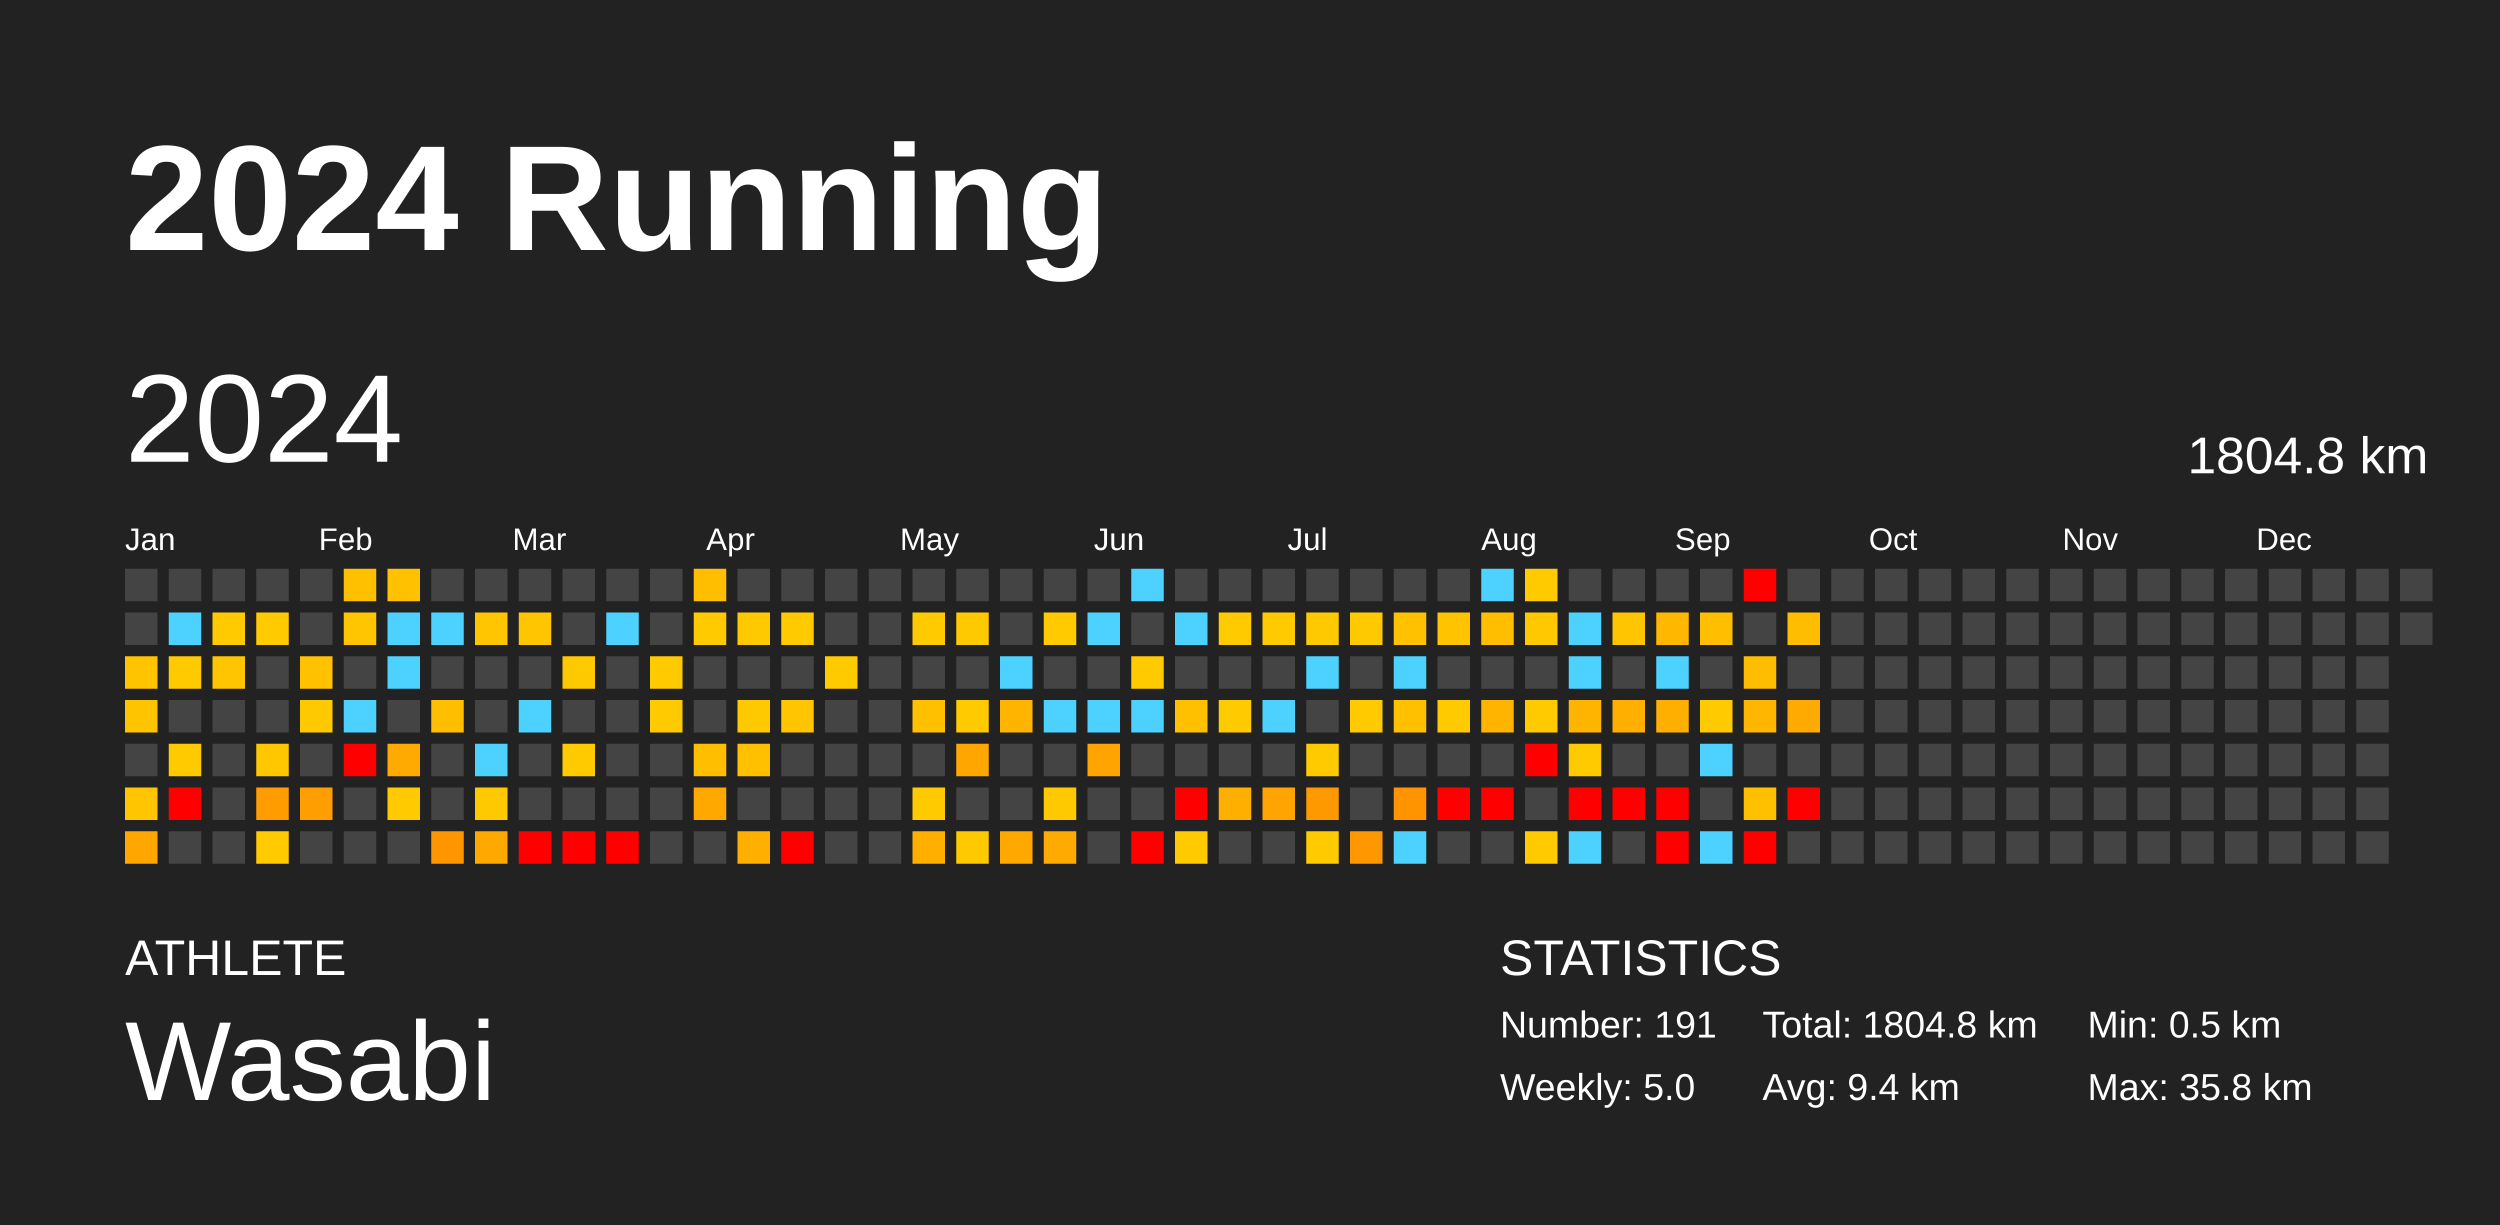
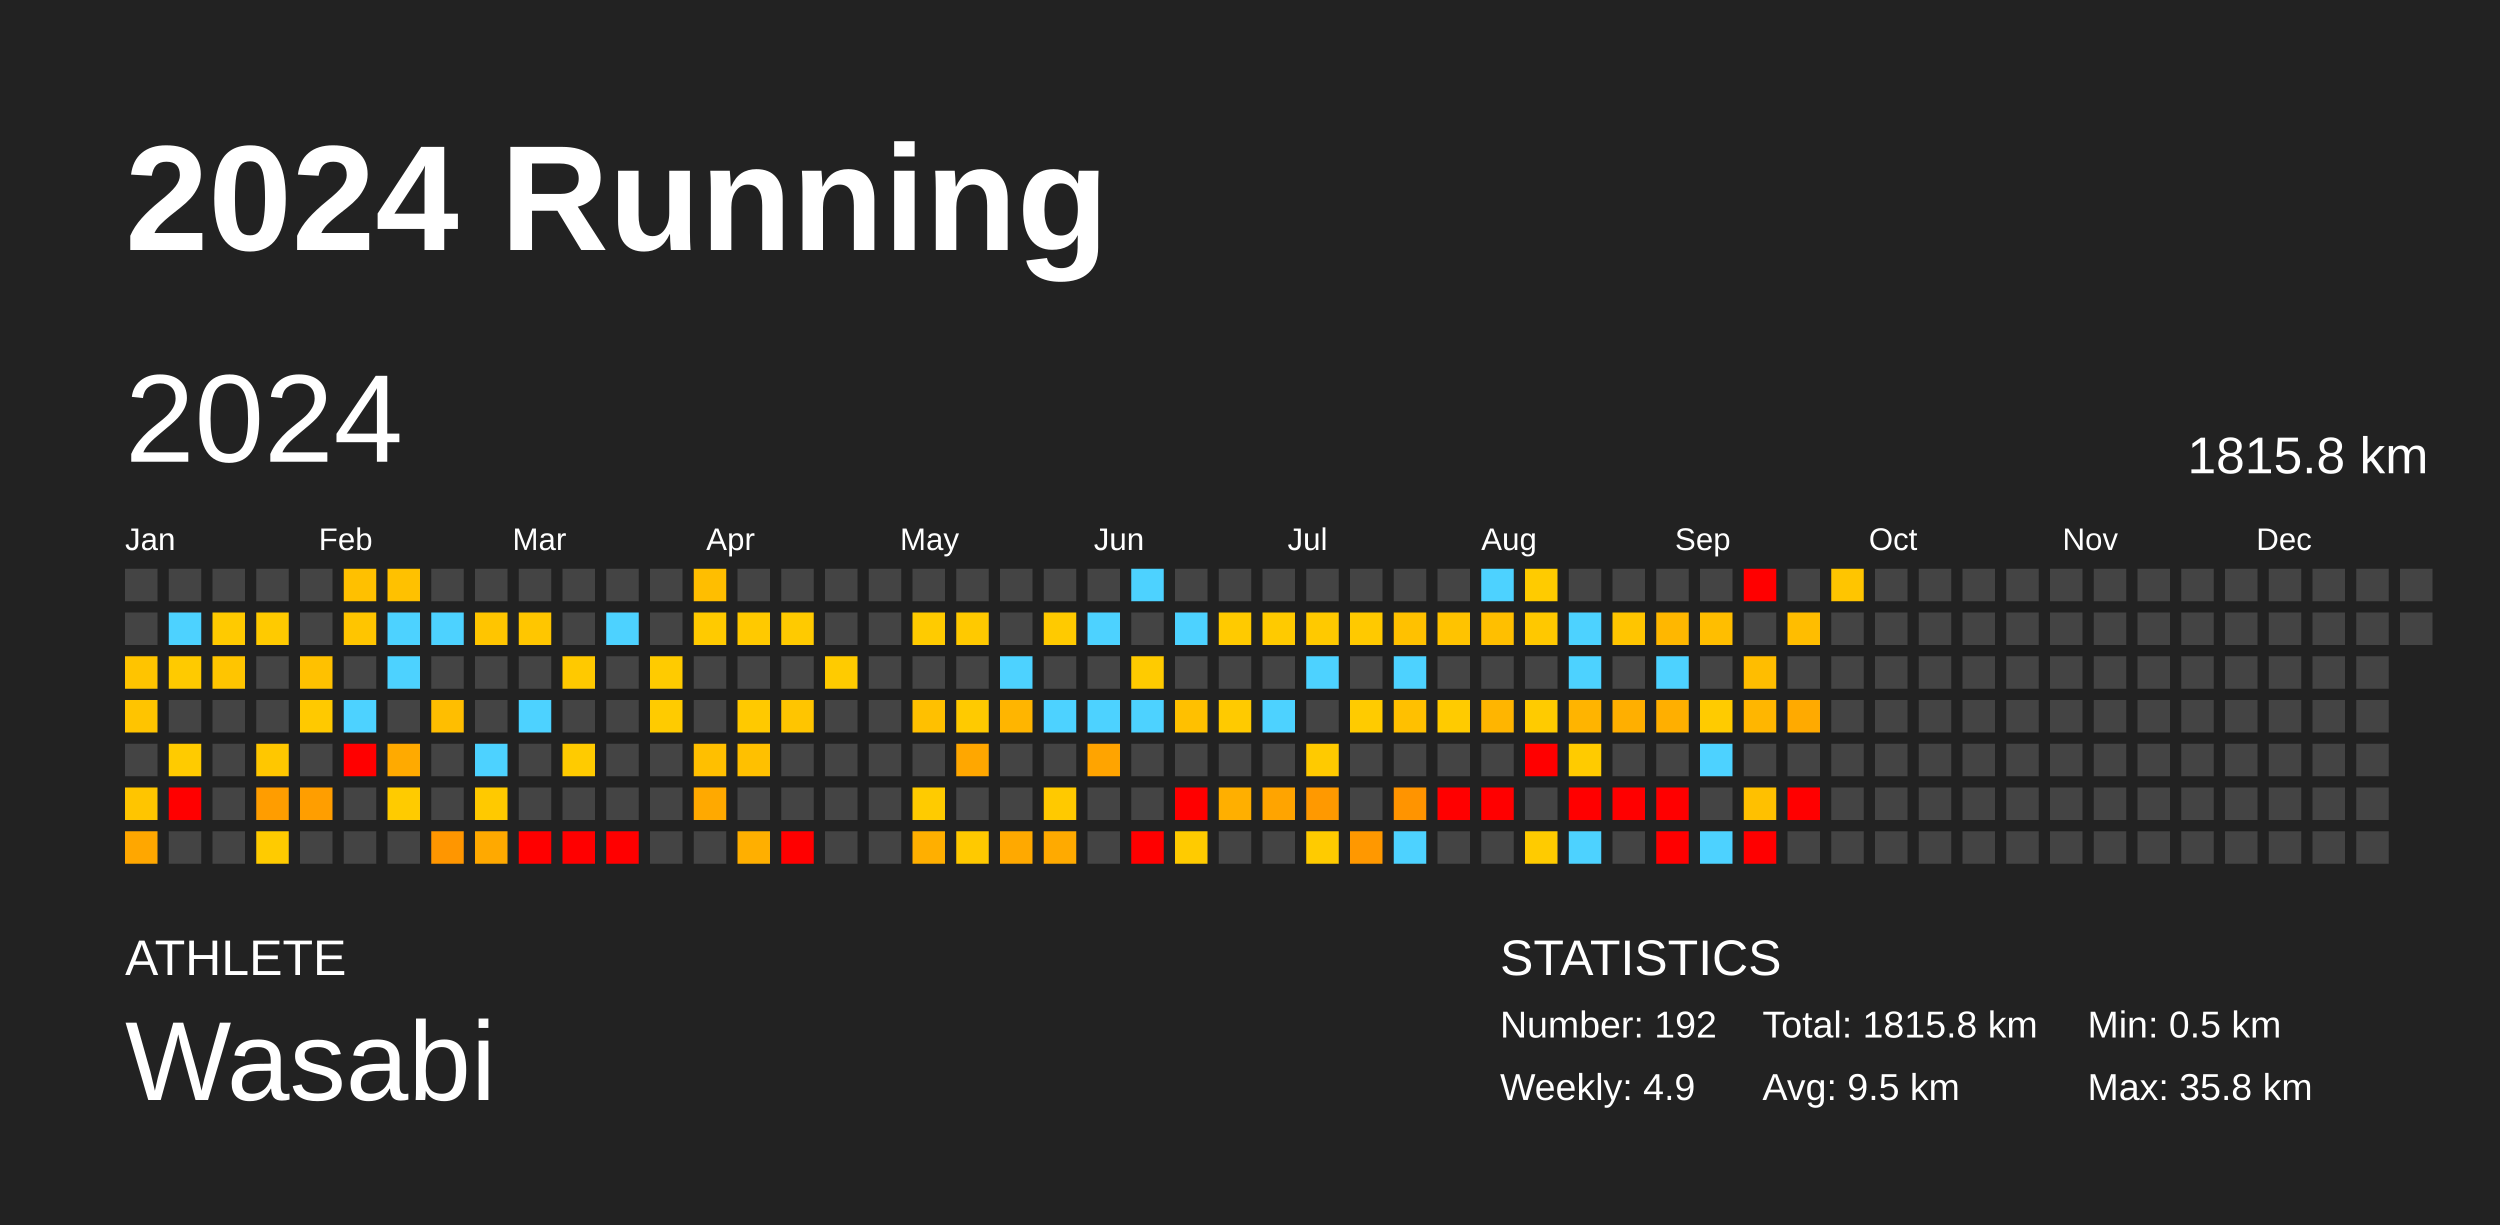
<svg xmlns="http://www.w3.org/2000/svg" baseProfile="full" height="98mm" version="1.1" viewBox="0,0,200,98" width="200mm">
  <defs />
  <rect fill="#222222" height="98" width="200" x="0" y="0" />
  <text fill="#FFFFFF" style="font-size:12px; font-family:Arial; font-weight:bold;" x="10" y="20">2024 Running</text>
  <text fill="#FFFFFF" style="font-size:4px; font-family:Arial" x="10" y="78">ATHLETE</text>
  <text fill="#FFFFFF" style="font-size:9px; font-family:Arial" x="10" y="88">Wasabi</text>
  <text fill="#FFFFFF" style="font-size:4px; font-family:Arial" x="120" y="78">STATISTICS</text>
-   <text fill="#FFFFFF" style="font-size:3px; font-family:Arial" x="120" y="83">Number: 191</text>
-   <text fill="#FFFFFF" style="font-size:3px; font-family:Arial" x="120" y="88">Weekly: 5.0</text>
-   <text fill="#FFFFFF" style="font-size:3px; font-family:Arial" x="141" y="83">Total: 1804.8 km</text>
-   <text fill="#FFFFFF" style="font-size:3px; font-family:Arial" x="141" y="88">Avg: 9.4 km</text>
+   <text fill="#FFFFFF" style="font-size:3px; font-family:Arial" x="120" y="83">Number: 192</text>
+   <text fill="#FFFFFF" style="font-size:3px; font-family:Arial" x="120" y="88">Weekly: 4.9</text>
+   <text fill="#FFFFFF" style="font-size:3px; font-family:Arial" x="141" y="83">Total: 1815.8 km</text>
+   <text fill="#FFFFFF" style="font-size:3px; font-family:Arial" x="141" y="88">Avg: 9.5 km</text>
  <text fill="#FFFFFF" style="font-size:3px; font-family:Arial" x="167" y="83">Min: 0.5 km</text>
  <text fill="#FFFFFF" style="font-size:3px; font-family:Arial" x="167" y="88">Max: 35.8 km</text>
  <text dominant-baseline="hanging" fill="#FFFFFF" style="font-size:10.0px; font-family:Arial;" x="10" y="30">2024</text>
-   <text dominant-baseline="hanging" fill="#FFFFFF" style="font-size:4.125px; font-family:Arial;" x="175" y="35">1804.8 km</text>
+   <text dominant-baseline="hanging" fill="#FFFFFF" style="font-size:4.125px; font-family:Arial;" x="175" y="35">1815.8 km</text>
  <text fill="#FFFFFF" style="font-size:2.5px; font-family:Arial" x="10.0" y="44">Jan</text>
  <text fill="#FFFFFF" style="font-size:2.5px; font-family:Arial" x="25.5" y="44">Feb</text>
  <text fill="#FFFFFF" style="font-size:2.5px; font-family:Arial" x="41.0" y="44">Mar</text>
  <text fill="#FFFFFF" style="font-size:2.5px; font-family:Arial" x="56.5" y="44">Apr</text>
  <text fill="#FFFFFF" style="font-size:2.5px; font-family:Arial" x="72.0" y="44">May</text>
  <text fill="#FFFFFF" style="font-size:2.5px; font-family:Arial" x="87.5" y="44">Jun</text>
  <text fill="#FFFFFF" style="font-size:2.5px; font-family:Arial" x="103.0" y="44">Jul</text>
  <text fill="#FFFFFF" style="font-size:2.5px; font-family:Arial" x="118.5" y="44">Aug</text>
  <text fill="#FFFFFF" style="font-size:2.5px; font-family:Arial" x="134.0" y="44">Sep</text>
  <text fill="#FFFFFF" style="font-size:2.5px; font-family:Arial" x="149.5" y="44">Oct</text>
  <text fill="#FFFFFF" style="font-size:2.5px; font-family:Arial" x="165.0" y="44">Nov</text>
  <text fill="#FFFFFF" style="font-size:2.5px; font-family:Arial" x="180.5" y="44">Dec</text>
  <rect fill="#444444" height="2.6" width="2.6" x="10.0" y="45.5" />
  <rect fill="#444444" height="2.6" width="2.6" x="10.0" y="49.0" />
  <rect fill="#ffc400" height="2.6" width="2.6" x="10.0" y="52.5" />
  <rect fill="#ffc400" height="2.6" width="2.6" x="10.0" y="56.0" />
  <rect fill="#444444" height="2.6" width="2.6" x="10.0" y="59.5" />
  <rect fill="#ffc500" height="2.6" width="2.6" x="10.0" y="63.0" />
  <rect fill="#ffa700" height="2.6" width="2.6" x="10.0" y="66.5" />
  <rect fill="#444444" height="2.6" width="2.6" x="13.5" y="45.5" />
  <rect fill="#4dd2ff" height="2.6" width="2.6" x="13.5" y="49.0" />
  <rect fill="#ffca00" height="2.6" width="2.6" x="13.5" y="52.5" />
  <rect fill="#444444" height="2.6" width="2.6" x="13.5" y="56.0" />
  <rect fill="#ffcb00" height="2.6" width="2.6" x="13.5" y="59.5" />
  <rect fill="red" height="2.6" width="2.6" x="13.5" y="63.0" />
  <rect fill="#444444" height="2.6" width="2.6" x="13.5" y="66.5" />
  <rect fill="#444444" height="2.6" width="2.6" x="17.0" y="45.5" />
  <rect fill="#ffca00" height="2.6" width="2.6" x="17.0" y="49.0" />
  <rect fill="#ffc500" height="2.6" width="2.6" x="17.0" y="52.5" />
  <rect fill="#444444" height="2.6" width="2.6" x="17.0" y="56.0" />
  <rect fill="#444444" height="2.6" width="2.6" x="17.0" y="59.5" />
  <rect fill="#444444" height="2.6" width="2.6" x="17.0" y="63.0" />
  <rect fill="#444444" height="2.6" width="2.6" x="17.0" y="66.5" />
  <rect fill="#444444" height="2.6" width="2.6" x="20.5" y="45.5" />
  <rect fill="#ffca00" height="2.6" width="2.6" x="20.5" y="49.0" />
  <rect fill="#444444" height="2.6" width="2.6" x="20.5" y="52.5" />
  <rect fill="#444444" height="2.6" width="2.6" x="20.5" y="56.0" />
  <rect fill="#ffc700" height="2.6" width="2.6" x="20.5" y="59.5" />
  <rect fill="#ff9d00" height="2.6" width="2.6" x="20.5" y="63.0" />
  <rect fill="#ffcb00" height="2.6" width="2.6" x="20.5" y="66.5" />
  <rect fill="#444444" height="2.6" width="2.6" x="24.0" y="45.5" />
  <rect fill="#444444" height="2.6" width="2.6" x="24.0" y="49.0" />
  <rect fill="#ffc100" height="2.6" width="2.6" x="24.0" y="52.5" />
  <rect fill="#ffc900" height="2.6" width="2.6" x="24.0" y="56.0" />
  <rect fill="#444444" height="2.6" width="2.6" x="24.0" y="59.5" />
  <rect fill="#ff9e00" height="2.6" width="2.6" x="24.0" y="63.0" />
  <rect fill="#444444" height="2.6" width="2.6" x="24.0" y="66.5" />
  <rect fill="#ffc000" height="2.6" width="2.6" x="27.5" y="45.5" />
  <rect fill="#ffc500" height="2.6" width="2.6" x="27.5" y="49.0" />
  <rect fill="#444444" height="2.6" width="2.6" x="27.5" y="52.5" />
  <rect fill="#4dd2ff" height="2.6" width="2.6" x="27.5" y="56.0" />
  <rect fill="red" height="2.6" width="2.6" x="27.5" y="59.5" />
  <rect fill="#444444" height="2.6" width="2.6" x="27.5" y="63.0" />
  <rect fill="#444444" height="2.6" width="2.6" x="27.5" y="66.5" />
  <rect fill="#ffc100" height="2.6" width="2.6" x="31.0" y="45.5" />
  <rect fill="#4dd2ff" height="2.6" width="2.6" x="31.0" y="49.0" />
  <rect fill="#4dd2ff" height="2.6" width="2.6" x="31.0" y="52.5" />
  <rect fill="#444444" height="2.6" width="2.6" x="31.0" y="56.0" />
  <rect fill="#ffaa00" height="2.6" width="2.6" x="31.0" y="59.5" />
  <rect fill="#ffcb00" height="2.6" width="2.6" x="31.0" y="63.0" />
  <rect fill="#444444" height="2.6" width="2.6" x="31.0" y="66.5" />
  <rect fill="#444444" height="2.6" width="2.6" x="34.5" y="45.5" />
  <rect fill="#4dd2ff" height="2.6" width="2.6" x="34.5" y="49.0" />
  <rect fill="#444444" height="2.6" width="2.6" x="34.5" y="52.5" />
  <rect fill="#ffbe00" height="2.6" width="2.6" x="34.5" y="56.0" />
  <rect fill="#444444" height="2.6" width="2.6" x="34.5" y="59.5" />
  <rect fill="#444444" height="2.6" width="2.6" x="34.5" y="63.0" />
  <rect fill="#ff9600" height="2.6" width="2.6" x="34.5" y="66.5" />
  <rect fill="#444444" height="2.6" width="2.6" x="38.0" y="45.5" />
  <rect fill="#ffc500" height="2.6" width="2.6" x="38.0" y="49.0" />
  <rect fill="#444444" height="2.6" width="2.6" x="38.0" y="52.5" />
  <rect fill="#444444" height="2.6" width="2.6" x="38.0" y="56.0" />
  <rect fill="#4dd2ff" height="2.6" width="2.6" x="38.0" y="59.5" />
  <rect fill="#ffc900" height="2.6" width="2.6" x="38.0" y="63.0" />
  <rect fill="#ffa900" height="2.6" width="2.6" x="38.0" y="66.5" />
  <rect fill="#444444" height="2.6" width="2.6" x="41.5" y="45.5" />
  <rect fill="#ffc600" height="2.6" width="2.6" x="41.5" y="49.0" />
  <rect fill="#444444" height="2.6" width="2.6" x="41.5" y="52.5" />
  <rect fill="#4dd2ff" height="2.6" width="2.6" x="41.5" y="56.0" />
  <rect fill="#444444" height="2.6" width="2.6" x="41.5" y="59.5" />
  <rect fill="#444444" height="2.6" width="2.6" x="41.5" y="63.0" />
  <rect fill="red" height="2.6" width="2.6" x="41.5" y="66.5" />
  <rect fill="#444444" height="2.6" width="2.6" x="45.0" y="45.5" />
  <rect fill="#444444" height="2.6" width="2.6" x="45.0" y="49.0" />
  <rect fill="#ffc900" height="2.6" width="2.6" x="45.0" y="52.5" />
  <rect fill="#444444" height="2.6" width="2.6" x="45.0" y="56.0" />
  <rect fill="#ffcb00" height="2.6" width="2.6" x="45.0" y="59.5" />
  <rect fill="#444444" height="2.6" width="2.6" x="45.0" y="63.0" />
  <rect fill="red" height="2.6" width="2.6" x="45.0" y="66.5" />
  <rect fill="#444444" height="2.6" width="2.6" x="48.5" y="45.5" />
  <rect fill="#4dd2ff" height="2.6" width="2.6" x="48.5" y="49.0" />
  <rect fill="#444444" height="2.6" width="2.6" x="48.5" y="52.5" />
  <rect fill="#444444" height="2.6" width="2.6" x="48.5" y="56.0" />
  <rect fill="#444444" height="2.6" width="2.6" x="48.5" y="59.5" />
  <rect fill="#444444" height="2.6" width="2.6" x="48.5" y="63.0" />
  <rect fill="red" height="2.6" width="2.6" x="48.5" y="66.5" />
  <rect fill="#444444" height="2.6" width="2.6" x="52.0" y="45.5" />
  <rect fill="#444444" height="2.6" width="2.6" x="52.0" y="49.0" />
  <rect fill="#ffcb00" height="2.6" width="2.6" x="52.0" y="52.5" />
  <rect fill="#ffcb00" height="2.6" width="2.6" x="52.0" y="56.0" />
  <rect fill="#444444" height="2.6" width="2.6" x="52.0" y="59.5" />
  <rect fill="#444444" height="2.6" width="2.6" x="52.0" y="63.0" />
  <rect fill="#444444" height="2.6" width="2.6" x="52.0" y="66.5" />
  <rect fill="#ffbe00" height="2.6" width="2.6" x="55.5" y="45.5" />
  <rect fill="#ffca00" height="2.6" width="2.6" x="55.5" y="49.0" />
  <rect fill="#444444" height="2.6" width="2.6" x="55.5" y="52.5" />
  <rect fill="#444444" height="2.6" width="2.6" x="55.5" y="56.0" />
  <rect fill="#ffbf00" height="2.6" width="2.6" x="55.5" y="59.5" />
  <rect fill="#ffa900" height="2.6" width="2.6" x="55.5" y="63.0" />
  <rect fill="#444444" height="2.6" width="2.6" x="55.5" y="66.5" />
  <rect fill="#444444" height="2.6" width="2.6" x="59.0" y="45.5" />
  <rect fill="#ffc900" height="2.6" width="2.6" x="59.0" y="49.0" />
  <rect fill="#444444" height="2.6" width="2.6" x="59.0" y="52.5" />
  <rect fill="#ffc900" height="2.6" width="2.6" x="59.0" y="56.0" />
  <rect fill="#ffc000" height="2.6" width="2.6" x="59.0" y="59.5" />
  <rect fill="#444444" height="2.6" width="2.6" x="59.0" y="63.0" />
  <rect fill="#ffaf00" height="2.6" width="2.6" x="59.0" y="66.5" />
  <rect fill="#444444" height="2.6" width="2.6" x="62.5" y="45.5" />
  <rect fill="#ffca00" height="2.6" width="2.6" x="62.5" y="49.0" />
  <rect fill="#444444" height="2.6" width="2.6" x="62.5" y="52.5" />
  <rect fill="#ffc500" height="2.6" width="2.6" x="62.5" y="56.0" />
  <rect fill="#444444" height="2.6" width="2.6" x="62.5" y="59.5" />
  <rect fill="#444444" height="2.6" width="2.6" x="62.5" y="63.0" />
  <rect fill="red" height="2.6" width="2.6" x="62.5" y="66.5" />
  <rect fill="#444444" height="2.6" width="2.6" x="66.0" y="45.5" />
  <rect fill="#444444" height="2.6" width="2.6" x="66.0" y="49.0" />
  <rect fill="#ffcb00" height="2.6" width="2.6" x="66.0" y="52.5" />
  <rect fill="#444444" height="2.6" width="2.6" x="66.0" y="56.0" />
  <rect fill="#444444" height="2.6" width="2.6" x="66.0" y="59.5" />
  <rect fill="#444444" height="2.6" width="2.6" x="66.0" y="63.0" />
  <rect fill="#444444" height="2.6" width="2.6" x="66.0" y="66.5" />
  <rect fill="#444444" height="2.6" width="2.6" x="69.5" y="45.5" />
  <rect fill="#444444" height="2.6" width="2.6" x="69.5" y="49.0" />
  <rect fill="#444444" height="2.6" width="2.6" x="69.5" y="52.5" />
  <rect fill="#444444" height="2.6" width="2.6" x="69.5" y="56.0" />
  <rect fill="#444444" height="2.6" width="2.6" x="69.5" y="59.5" />
  <rect fill="#444444" height="2.6" width="2.6" x="69.5" y="63.0" />
  <rect fill="#444444" height="2.6" width="2.6" x="69.5" y="66.5" />
  <rect fill="#444444" height="2.6" width="2.6" x="73.0" y="45.5" />
  <rect fill="#ffcb00" height="2.6" width="2.6" x="73.0" y="49.0" />
  <rect fill="#444444" height="2.6" width="2.6" x="73.0" y="52.5" />
  <rect fill="#ffc000" height="2.6" width="2.6" x="73.0" y="56.0" />
  <rect fill="#444444" height="2.6" width="2.6" x="73.0" y="59.5" />
  <rect fill="#ffcb00" height="2.6" width="2.6" x="73.0" y="63.0" />
  <rect fill="#ffaf00" height="2.6" width="2.6" x="73.0" y="66.5" />
  <rect fill="#444444" height="2.6" width="2.6" x="76.5" y="45.5" />
  <rect fill="#ffc900" height="2.6" width="2.6" x="76.5" y="49.0" />
  <rect fill="#444444" height="2.6" width="2.6" x="76.5" y="52.5" />
  <rect fill="#ffca00" height="2.6" width="2.6" x="76.5" y="56.0" />
  <rect fill="#ffa700" height="2.6" width="2.6" x="76.5" y="59.5" />
  <rect fill="#444444" height="2.6" width="2.6" x="76.5" y="63.0" />
  <rect fill="#ffc900" height="2.6" width="2.6" x="76.5" y="66.5" />
  <rect fill="#444444" height="2.6" width="2.6" x="80.0" y="45.5" />
  <rect fill="#444444" height="2.6" width="2.6" x="80.0" y="49.0" />
  <rect fill="#4dd2ff" height="2.6" width="2.6" x="80.0" y="52.5" />
  <rect fill="#ffb500" height="2.6" width="2.6" x="80.0" y="56.0" />
  <rect fill="#444444" height="2.6" width="2.6" x="80.0" y="59.5" />
  <rect fill="#444444" height="2.6" width="2.6" x="80.0" y="63.0" />
  <rect fill="#ffa900" height="2.6" width="2.6" x="80.0" y="66.5" />
  <rect fill="#444444" height="2.6" width="2.6" x="83.5" y="45.5" />
  <rect fill="#ffca00" height="2.6" width="2.6" x="83.5" y="49.0" />
  <rect fill="#444444" height="2.6" width="2.6" x="83.5" y="52.5" />
  <rect fill="#4dd2ff" height="2.6" width="2.6" x="83.5" y="56.0" />
  <rect fill="#444444" height="2.6" width="2.6" x="83.5" y="59.5" />
  <rect fill="#ffc900" height="2.6" width="2.6" x="83.5" y="63.0" />
  <rect fill="#ffaa00" height="2.6" width="2.6" x="83.5" y="66.5" />
  <rect fill="#444444" height="2.6" width="2.6" x="87.0" y="45.5" />
  <rect fill="#4dd2ff" height="2.6" width="2.6" x="87.0" y="49.0" />
  <rect fill="#444444" height="2.6" width="2.6" x="87.0" y="52.5" />
  <rect fill="#4dd2ff" height="2.6" width="2.6" x="87.0" y="56.0" />
  <rect fill="#ffa400" height="2.6" width="2.6" x="87.0" y="59.5" />
  <rect fill="#444444" height="2.6" width="2.6" x="87.0" y="63.0" />
  <rect fill="#444444" height="2.6" width="2.6" x="87.0" y="66.5" />
  <rect fill="#4dd2ff" height="2.6" width="2.6" x="90.5" y="45.5" />
  <rect fill="#444444" height="2.6" width="2.6" x="90.5" y="49.0" />
  <rect fill="#ffcb00" height="2.6" width="2.6" x="90.5" y="52.5" />
  <rect fill="#4dd2ff" height="2.6" width="2.6" x="90.5" y="56.0" />
  <rect fill="#444444" height="2.6" width="2.6" x="90.5" y="59.5" />
  <rect fill="#444444" height="2.6" width="2.6" x="90.5" y="63.0" />
  <rect fill="red" height="2.6" width="2.6" x="90.5" y="66.5" />
  <rect fill="#444444" height="2.6" width="2.6" x="94.0" y="45.5" />
  <rect fill="#4dd2ff" height="2.6" width="2.6" x="94.0" y="49.0" />
  <rect fill="#444444" height="2.6" width="2.6" x="94.0" y="52.5" />
  <rect fill="#ffc000" height="2.6" width="2.6" x="94.0" y="56.0" />
  <rect fill="#444444" height="2.6" width="2.6" x="94.0" y="59.5" />
  <rect fill="red" height="2.6" width="2.6" x="94.0" y="63.0" />
  <rect fill="#ffcb00" height="2.6" width="2.6" x="94.0" y="66.5" />
  <rect fill="#444444" height="2.6" width="2.6" x="97.5" y="45.5" />
  <rect fill="#ffca00" height="2.6" width="2.6" x="97.5" y="49.0" />
  <rect fill="#444444" height="2.6" width="2.6" x="97.5" y="52.5" />
  <rect fill="#ffca00" height="2.6" width="2.6" x="97.5" y="56.0" />
  <rect fill="#444444" height="2.6" width="2.6" x="97.5" y="59.5" />
  <rect fill="#ffaf00" height="2.6" width="2.6" x="97.5" y="63.0" />
  <rect fill="#444444" height="2.6" width="2.6" x="97.5" y="66.5" />
  <rect fill="#444444" height="2.6" width="2.6" x="101.0" y="45.5" />
  <rect fill="#ffca00" height="2.6" width="2.6" x="101.0" y="49.0" />
  <rect fill="#444444" height="2.6" width="2.6" x="101.0" y="52.5" />
  <rect fill="#4dd2ff" height="2.6" width="2.6" x="101.0" y="56.0" />
  <rect fill="#444444" height="2.6" width="2.6" x="101.0" y="59.5" />
  <rect fill="#ffa400" height="2.6" width="2.6" x="101.0" y="63.0" />
  <rect fill="#444444" height="2.6" width="2.6" x="101.0" y="66.5" />
  <rect fill="#444444" height="2.6" width="2.6" x="104.5" y="45.5" />
  <rect fill="#ffc900" height="2.6" width="2.6" x="104.5" y="49.0" />
  <rect fill="#4dd2ff" height="2.6" width="2.6" x="104.5" y="52.5" />
  <rect fill="#444444" height="2.6" width="2.6" x="104.5" y="56.0" />
  <rect fill="#ffca00" height="2.6" width="2.6" x="104.5" y="59.5" />
  <rect fill="#ff9900" height="2.6" width="2.6" x="104.5" y="63.0" />
  <rect fill="#ffcb00" height="2.6" width="2.6" x="104.5" y="66.5" />
  <rect fill="#444444" height="2.6" width="2.6" x="108.0" y="45.5" />
  <rect fill="#ffc900" height="2.6" width="2.6" x="108.0" y="49.0" />
  <rect fill="#444444" height="2.6" width="2.6" x="108.0" y="52.5" />
  <rect fill="#ffcb00" height="2.6" width="2.6" x="108.0" y="56.0" />
  <rect fill="#444444" height="2.6" width="2.6" x="108.0" y="59.5" />
  <rect fill="#444444" height="2.6" width="2.6" x="108.0" y="63.0" />
  <rect fill="#ff9800" height="2.6" width="2.6" x="108.0" y="66.5" />
  <rect fill="#444444" height="2.6" width="2.6" x="111.5" y="45.5" />
  <rect fill="#ffc100" height="2.6" width="2.6" x="111.5" y="49.0" />
  <rect fill="#4dd2ff" height="2.6" width="2.6" x="111.5" y="52.5" />
  <rect fill="#ffc000" height="2.6" width="2.6" x="111.5" y="56.0" />
  <rect fill="#444444" height="2.6" width="2.6" x="111.5" y="59.5" />
  <rect fill="#ff9400" height="2.6" width="2.6" x="111.5" y="63.0" />
  <rect fill="#4dd2ff" height="2.6" width="2.6" x="111.5" y="66.5" />
  <rect fill="#444444" height="2.6" width="2.6" x="115.0" y="45.5" />
  <rect fill="#ffc300" height="2.6" width="2.6" x="115.0" y="49.0" />
  <rect fill="#444444" height="2.6" width="2.6" x="115.0" y="52.5" />
  <rect fill="#ffcb00" height="2.6" width="2.6" x="115.0" y="56.0" />
  <rect fill="#444444" height="2.6" width="2.6" x="115.0" y="59.5" />
  <rect fill="red" height="2.6" width="2.6" x="115.0" y="63.0" />
  <rect fill="#444444" height="2.6" width="2.6" x="115.0" y="66.5" />
  <rect fill="#4dd2ff" height="2.6" width="2.6" x="118.5" y="45.5" />
  <rect fill="#ffbf00" height="2.6" width="2.6" x="118.5" y="49.0" />
  <rect fill="#444444" height="2.6" width="2.6" x="118.5" y="52.5" />
  <rect fill="#ffb500" height="2.6" width="2.6" x="118.5" y="56.0" />
  <rect fill="#444444" height="2.6" width="2.6" x="118.5" y="59.5" />
  <rect fill="red" height="2.6" width="2.6" x="118.5" y="63.0" />
  <rect fill="#444444" height="2.6" width="2.6" x="118.5" y="66.5" />
  <rect fill="#ffcb00" height="2.6" width="2.6" x="122.0" y="45.5" />
  <rect fill="#ffc800" height="2.6" width="2.6" x="122.0" y="49.0" />
  <rect fill="#444444" height="2.6" width="2.6" x="122.0" y="52.5" />
  <rect fill="#ffcb00" height="2.6" width="2.6" x="122.0" y="56.0" />
  <rect fill="red" height="2.6" width="2.6" x="122.0" y="59.5" />
  <rect fill="#444444" height="2.6" width="2.6" x="122.0" y="63.0" />
  <rect fill="#ffcb00" height="2.6" width="2.6" x="122.0" y="66.5" />
  <rect fill="#444444" height="2.6" width="2.6" x="125.5" y="45.5" />
  <rect fill="#4dd2ff" height="2.6" width="2.6" x="125.5" y="49.0" />
  <rect fill="#4dd2ff" height="2.6" width="2.6" x="125.5" y="52.5" />
  <rect fill="#ffb400" height="2.6" width="2.6" x="125.5" y="56.0" />
  <rect fill="#ffcb00" height="2.6" width="2.6" x="125.5" y="59.5" />
  <rect fill="red" height="2.6" width="2.6" x="125.5" y="63.0" />
  <rect fill="#4dd2ff" height="2.6" width="2.6" x="125.5" y="66.5" />
  <rect fill="#444444" height="2.6" width="2.6" x="129.0" y="45.5" />
  <rect fill="#ffc500" height="2.6" width="2.6" x="129.0" y="49.0" />
  <rect fill="#444444" height="2.6" width="2.6" x="129.0" y="52.5" />
  <rect fill="#ffaf00" height="2.6" width="2.6" x="129.0" y="56.0" />
  <rect fill="#444444" height="2.6" width="2.6" x="129.0" y="59.5" />
  <rect fill="red" height="2.6" width="2.6" x="129.0" y="63.0" />
  <rect fill="#444444" height="2.6" width="2.6" x="129.0" y="66.5" />
  <rect fill="#444444" height="2.6" width="2.6" x="132.5" y="45.5" />
  <rect fill="#ffb700" height="2.6" width="2.6" x="132.5" y="49.0" />
  <rect fill="#4dd2ff" height="2.6" width="2.6" x="132.5" y="52.5" />
  <rect fill="#ffaf00" height="2.6" width="2.6" x="132.5" y="56.0" />
  <rect fill="#444444" height="2.6" width="2.6" x="132.5" y="59.5" />
  <rect fill="red" height="2.6" width="2.6" x="132.5" y="63.0" />
  <rect fill="red" height="2.6" width="2.6" x="132.5" y="66.5" />
  <rect fill="#444444" height="2.6" width="2.6" x="136.0" y="45.5" />
  <rect fill="#ffbe00" height="2.6" width="2.6" x="136.0" y="49.0" />
  <rect fill="#444444" height="2.6" width="2.6" x="136.0" y="52.5" />
  <rect fill="#ffcb00" height="2.6" width="2.6" x="136.0" y="56.0" />
  <rect fill="#4dd2ff" height="2.6" width="2.6" x="136.0" y="59.5" />
  <rect fill="#444444" height="2.6" width="2.6" x="136.0" y="63.0" />
  <rect fill="#4dd2ff" height="2.6" width="2.6" x="136.0" y="66.5" />
  <rect fill="red" height="2.6" width="2.6" x="139.5" y="45.5" />
  <rect fill="#444444" height="2.6" width="2.6" x="139.5" y="49.0" />
  <rect fill="#ffbd00" height="2.6" width="2.6" x="139.5" y="52.5" />
  <rect fill="#ffb600" height="2.6" width="2.6" x="139.5" y="56.0" />
  <rect fill="#444444" height="2.6" width="2.6" x="139.5" y="59.5" />
  <rect fill="#ffc000" height="2.6" width="2.6" x="139.5" y="63.0" />
  <rect fill="red" height="2.6" width="2.6" x="139.5" y="66.5" />
  <rect fill="#444444" height="2.6" width="2.6" x="143.0" y="45.5" />
  <rect fill="#ffbd00" height="2.6" width="2.6" x="143.0" y="49.0" />
  <rect fill="#444444" height="2.6" width="2.6" x="143.0" y="52.5" />
  <rect fill="#ffaa00" height="2.6" width="2.6" x="143.0" y="56.0" />
  <rect fill="#444444" height="2.6" width="2.6" x="143.0" y="59.5" />
  <rect fill="red" height="2.6" width="2.6" x="143.0" y="63.0" />
  <rect fill="#444444" height="2.6" width="2.6" x="143.0" y="66.5" />
-   <rect fill="#444444" height="2.6" width="2.6" x="146.5" y="45.5" />
+   <rect fill="#ffc500" height="2.6" width="2.6" x="146.5" y="45.5" />
  <rect fill="#444444" height="2.6" width="2.6" x="146.5" y="49.0" />
  <rect fill="#444444" height="2.6" width="2.6" x="146.5" y="52.5" />
  <rect fill="#444444" height="2.6" width="2.6" x="146.5" y="56.0" />
  <rect fill="#444444" height="2.6" width="2.6" x="146.5" y="59.5" />
  <rect fill="#444444" height="2.6" width="2.6" x="146.5" y="63.0" />
  <rect fill="#444444" height="2.6" width="2.6" x="146.5" y="66.5" />
  <rect fill="#444444" height="2.6" width="2.6" x="150.0" y="45.5" />
  <rect fill="#444444" height="2.6" width="2.6" x="150.0" y="49.0" />
  <rect fill="#444444" height="2.6" width="2.6" x="150.0" y="52.5" />
  <rect fill="#444444" height="2.6" width="2.6" x="150.0" y="56.0" />
  <rect fill="#444444" height="2.6" width="2.6" x="150.0" y="59.5" />
  <rect fill="#444444" height="2.6" width="2.6" x="150.0" y="63.0" />
  <rect fill="#444444" height="2.6" width="2.6" x="150.0" y="66.5" />
  <rect fill="#444444" height="2.6" width="2.6" x="153.5" y="45.5" />
  <rect fill="#444444" height="2.6" width="2.6" x="153.5" y="49.0" />
  <rect fill="#444444" height="2.6" width="2.6" x="153.5" y="52.5" />
  <rect fill="#444444" height="2.6" width="2.6" x="153.5" y="56.0" />
  <rect fill="#444444" height="2.6" width="2.6" x="153.5" y="59.5" />
  <rect fill="#444444" height="2.6" width="2.6" x="153.5" y="63.0" />
  <rect fill="#444444" height="2.6" width="2.6" x="153.5" y="66.5" />
  <rect fill="#444444" height="2.6" width="2.6" x="157.0" y="45.5" />
  <rect fill="#444444" height="2.6" width="2.6" x="157.0" y="49.0" />
  <rect fill="#444444" height="2.6" width="2.6" x="157.0" y="52.5" />
  <rect fill="#444444" height="2.6" width="2.6" x="157.0" y="56.0" />
  <rect fill="#444444" height="2.6" width="2.6" x="157.0" y="59.5" />
  <rect fill="#444444" height="2.6" width="2.6" x="157.0" y="63.0" />
  <rect fill="#444444" height="2.6" width="2.6" x="157.0" y="66.5" />
  <rect fill="#444444" height="2.6" width="2.6" x="160.5" y="45.5" />
  <rect fill="#444444" height="2.6" width="2.6" x="160.5" y="49.0" />
  <rect fill="#444444" height="2.6" width="2.6" x="160.5" y="52.5" />
  <rect fill="#444444" height="2.6" width="2.6" x="160.5" y="56.0" />
  <rect fill="#444444" height="2.6" width="2.6" x="160.5" y="59.5" />
  <rect fill="#444444" height="2.6" width="2.6" x="160.5" y="63.0" />
  <rect fill="#444444" height="2.6" width="2.6" x="160.5" y="66.5" />
  <rect fill="#444444" height="2.6" width="2.6" x="164.0" y="45.5" />
  <rect fill="#444444" height="2.6" width="2.6" x="164.0" y="49.0" />
  <rect fill="#444444" height="2.6" width="2.6" x="164.0" y="52.5" />
  <rect fill="#444444" height="2.6" width="2.6" x="164.0" y="56.0" />
  <rect fill="#444444" height="2.6" width="2.6" x="164.0" y="59.5" />
  <rect fill="#444444" height="2.6" width="2.6" x="164.0" y="63.0" />
  <rect fill="#444444" height="2.6" width="2.6" x="164.0" y="66.5" />
  <rect fill="#444444" height="2.6" width="2.6" x="167.5" y="45.5" />
  <rect fill="#444444" height="2.6" width="2.6" x="167.5" y="49.0" />
  <rect fill="#444444" height="2.6" width="2.6" x="167.5" y="52.5" />
  <rect fill="#444444" height="2.6" width="2.6" x="167.5" y="56.0" />
  <rect fill="#444444" height="2.6" width="2.6" x="167.5" y="59.5" />
  <rect fill="#444444" height="2.6" width="2.6" x="167.5" y="63.0" />
  <rect fill="#444444" height="2.6" width="2.6" x="167.5" y="66.5" />
  <rect fill="#444444" height="2.6" width="2.6" x="171.0" y="45.5" />
  <rect fill="#444444" height="2.6" width="2.6" x="171.0" y="49.0" />
  <rect fill="#444444" height="2.6" width="2.6" x="171.0" y="52.5" />
  <rect fill="#444444" height="2.6" width="2.6" x="171.0" y="56.0" />
  <rect fill="#444444" height="2.6" width="2.6" x="171.0" y="59.5" />
  <rect fill="#444444" height="2.6" width="2.6" x="171.0" y="63.0" />
  <rect fill="#444444" height="2.6" width="2.6" x="171.0" y="66.5" />
  <rect fill="#444444" height="2.6" width="2.6" x="174.5" y="45.5" />
  <rect fill="#444444" height="2.6" width="2.6" x="174.5" y="49.0" />
  <rect fill="#444444" height="2.6" width="2.6" x="174.5" y="52.5" />
  <rect fill="#444444" height="2.6" width="2.6" x="174.5" y="56.0" />
  <rect fill="#444444" height="2.6" width="2.6" x="174.5" y="59.5" />
  <rect fill="#444444" height="2.6" width="2.6" x="174.5" y="63.0" />
  <rect fill="#444444" height="2.6" width="2.6" x="174.5" y="66.5" />
  <rect fill="#444444" height="2.6" width="2.6" x="178.0" y="45.5" />
  <rect fill="#444444" height="2.6" width="2.6" x="178.0" y="49.0" />
  <rect fill="#444444" height="2.6" width="2.6" x="178.0" y="52.5" />
  <rect fill="#444444" height="2.6" width="2.6" x="178.0" y="56.0" />
  <rect fill="#444444" height="2.6" width="2.6" x="178.0" y="59.5" />
  <rect fill="#444444" height="2.6" width="2.6" x="178.0" y="63.0" />
  <rect fill="#444444" height="2.6" width="2.6" x="178.0" y="66.5" />
  <rect fill="#444444" height="2.6" width="2.6" x="181.5" y="45.5" />
  <rect fill="#444444" height="2.6" width="2.6" x="181.5" y="49.0" />
  <rect fill="#444444" height="2.6" width="2.6" x="181.5" y="52.5" />
  <rect fill="#444444" height="2.6" width="2.6" x="181.5" y="56.0" />
  <rect fill="#444444" height="2.6" width="2.6" x="181.5" y="59.5" />
  <rect fill="#444444" height="2.6" width="2.6" x="181.5" y="63.0" />
  <rect fill="#444444" height="2.6" width="2.6" x="181.5" y="66.5" />
  <rect fill="#444444" height="2.6" width="2.6" x="185.0" y="45.5" />
  <rect fill="#444444" height="2.6" width="2.6" x="185.0" y="49.0" />
  <rect fill="#444444" height="2.6" width="2.6" x="185.0" y="52.5" />
  <rect fill="#444444" height="2.6" width="2.6" x="185.0" y="56.0" />
  <rect fill="#444444" height="2.6" width="2.6" x="185.0" y="59.5" />
  <rect fill="#444444" height="2.6" width="2.6" x="185.0" y="63.0" />
  <rect fill="#444444" height="2.6" width="2.6" x="185.0" y="66.5" />
  <rect fill="#444444" height="2.6" width="2.6" x="188.5" y="45.5" />
  <rect fill="#444444" height="2.6" width="2.6" x="188.5" y="49.0" />
  <rect fill="#444444" height="2.6" width="2.6" x="188.5" y="52.5" />
  <rect fill="#444444" height="2.6" width="2.6" x="188.5" y="56.0" />
  <rect fill="#444444" height="2.6" width="2.6" x="188.5" y="59.5" />
  <rect fill="#444444" height="2.6" width="2.6" x="188.5" y="63.0" />
  <rect fill="#444444" height="2.6" width="2.6" x="188.5" y="66.5" />
  <rect fill="#444444" height="2.6" width="2.6" x="192.0" y="45.5" />
  <rect fill="#444444" height="2.6" width="2.6" x="192.0" y="49.0" />
</svg>
